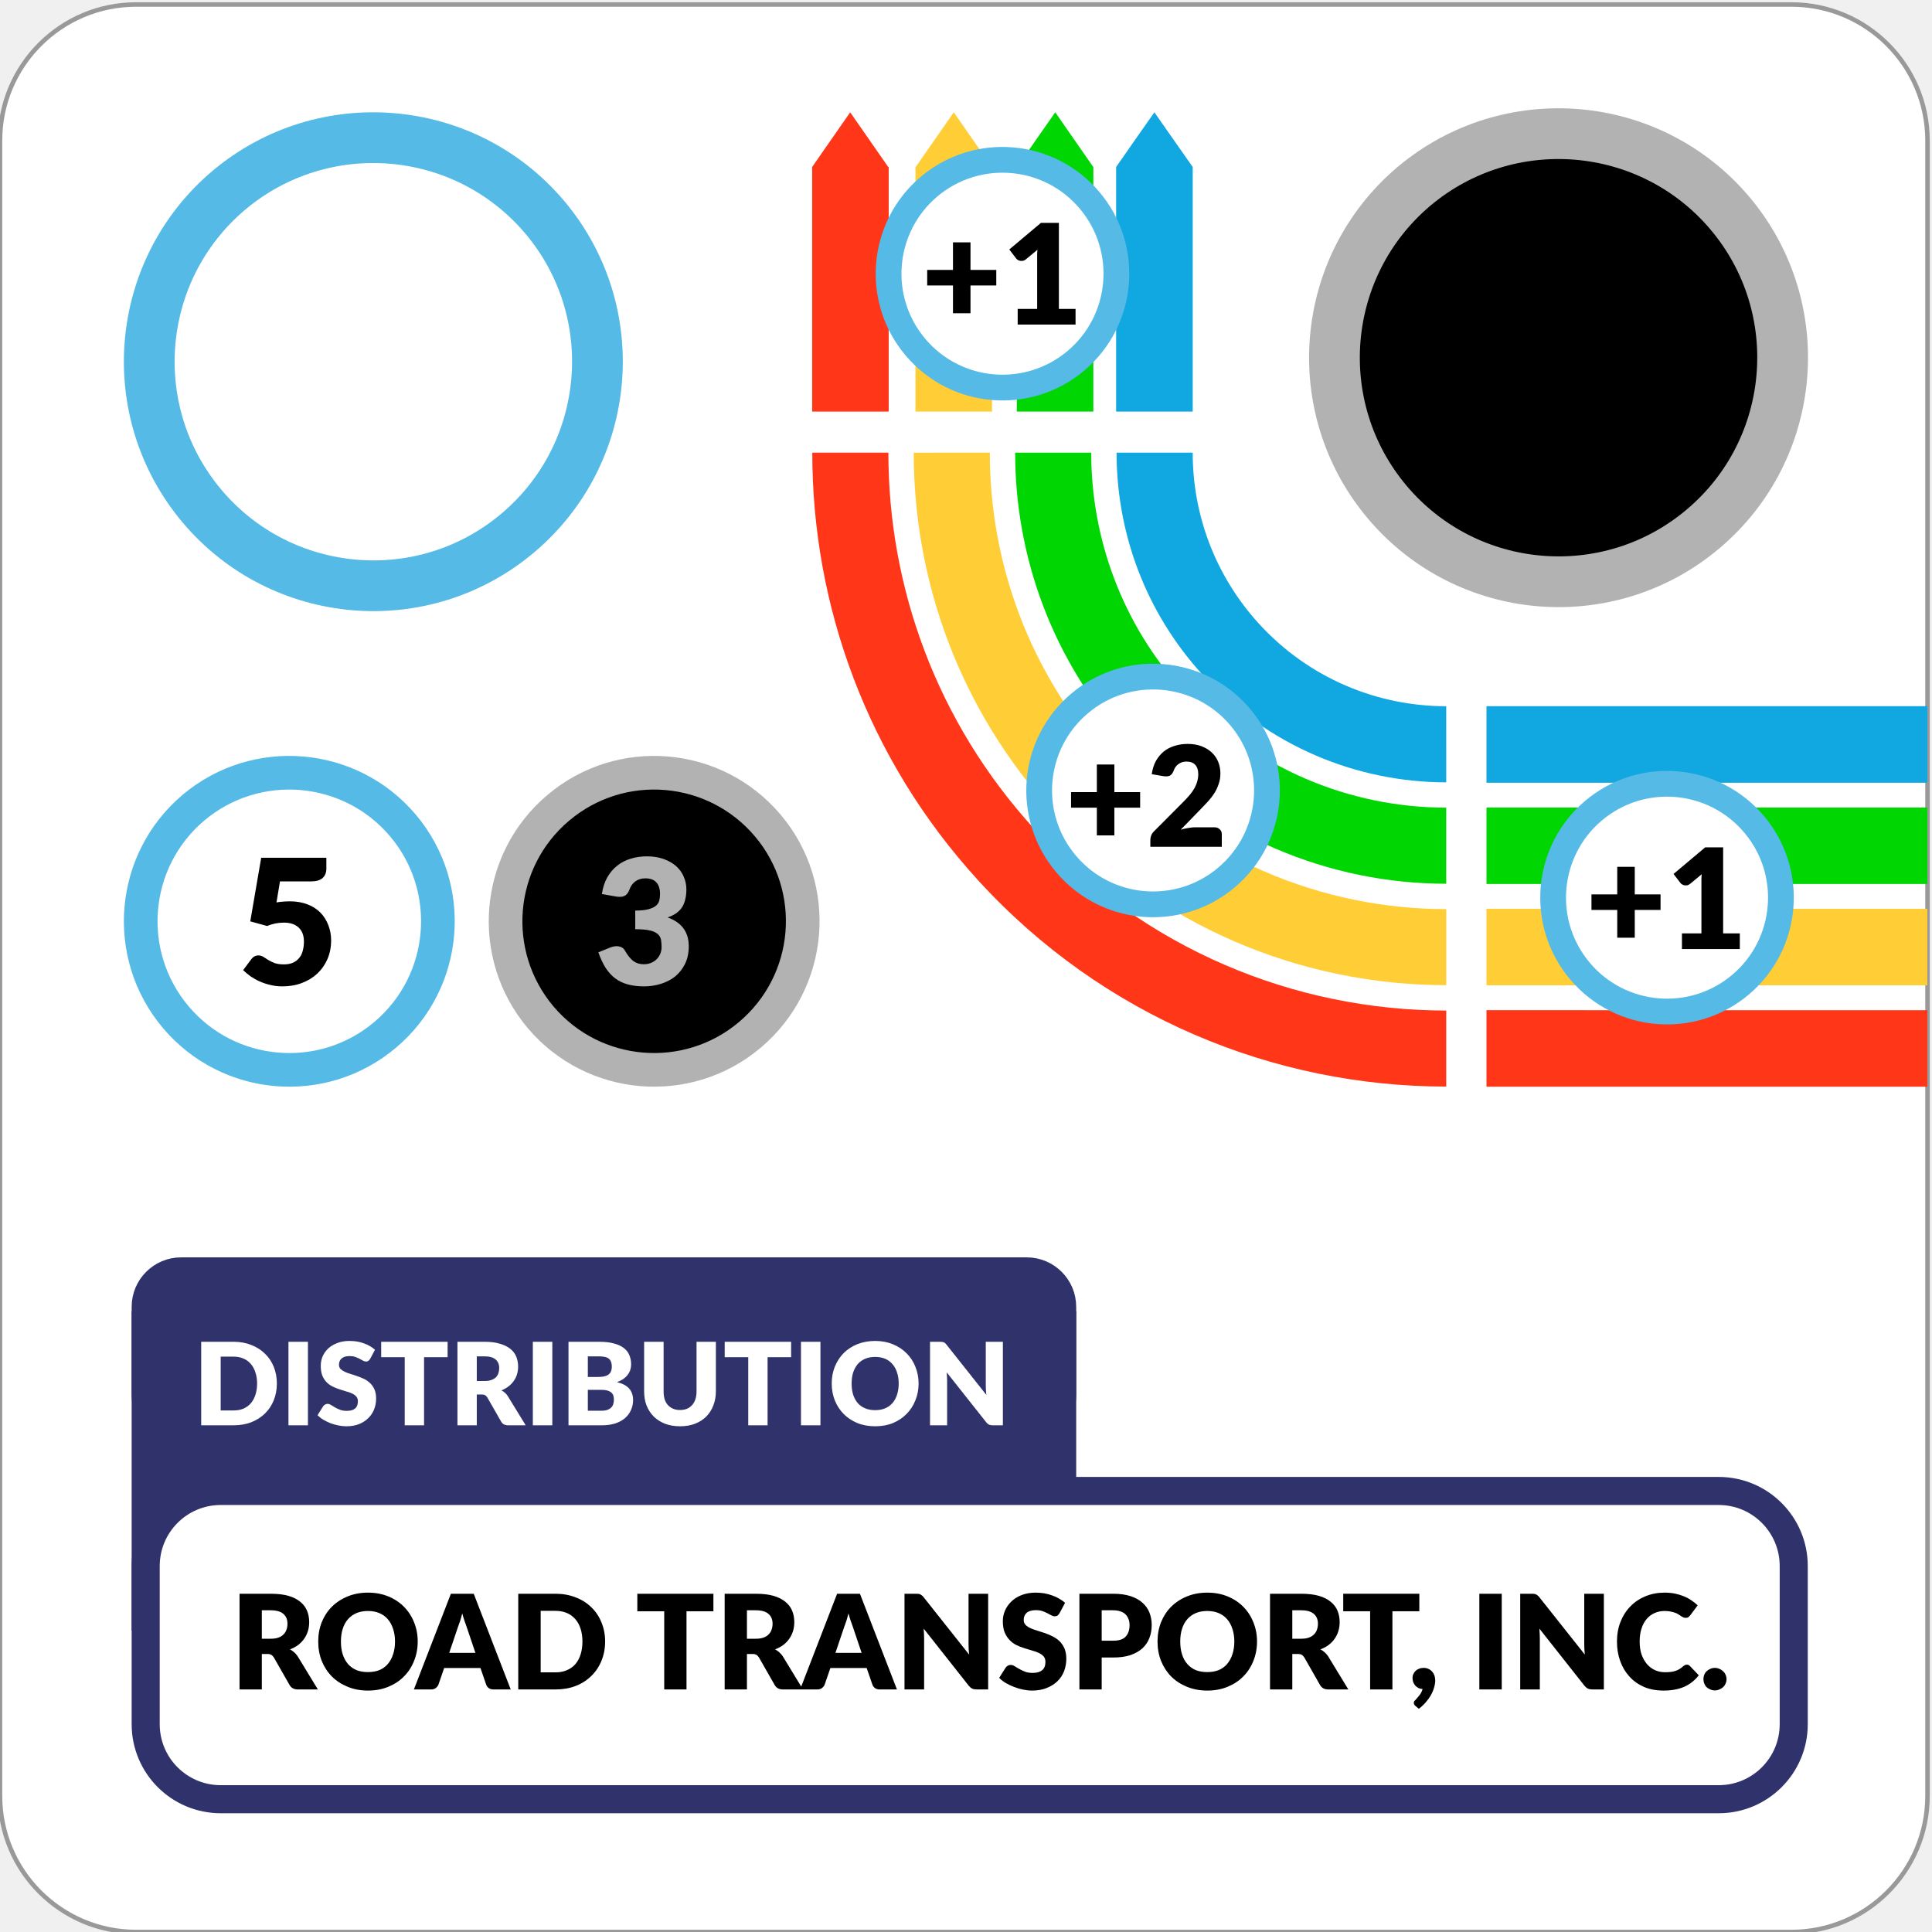
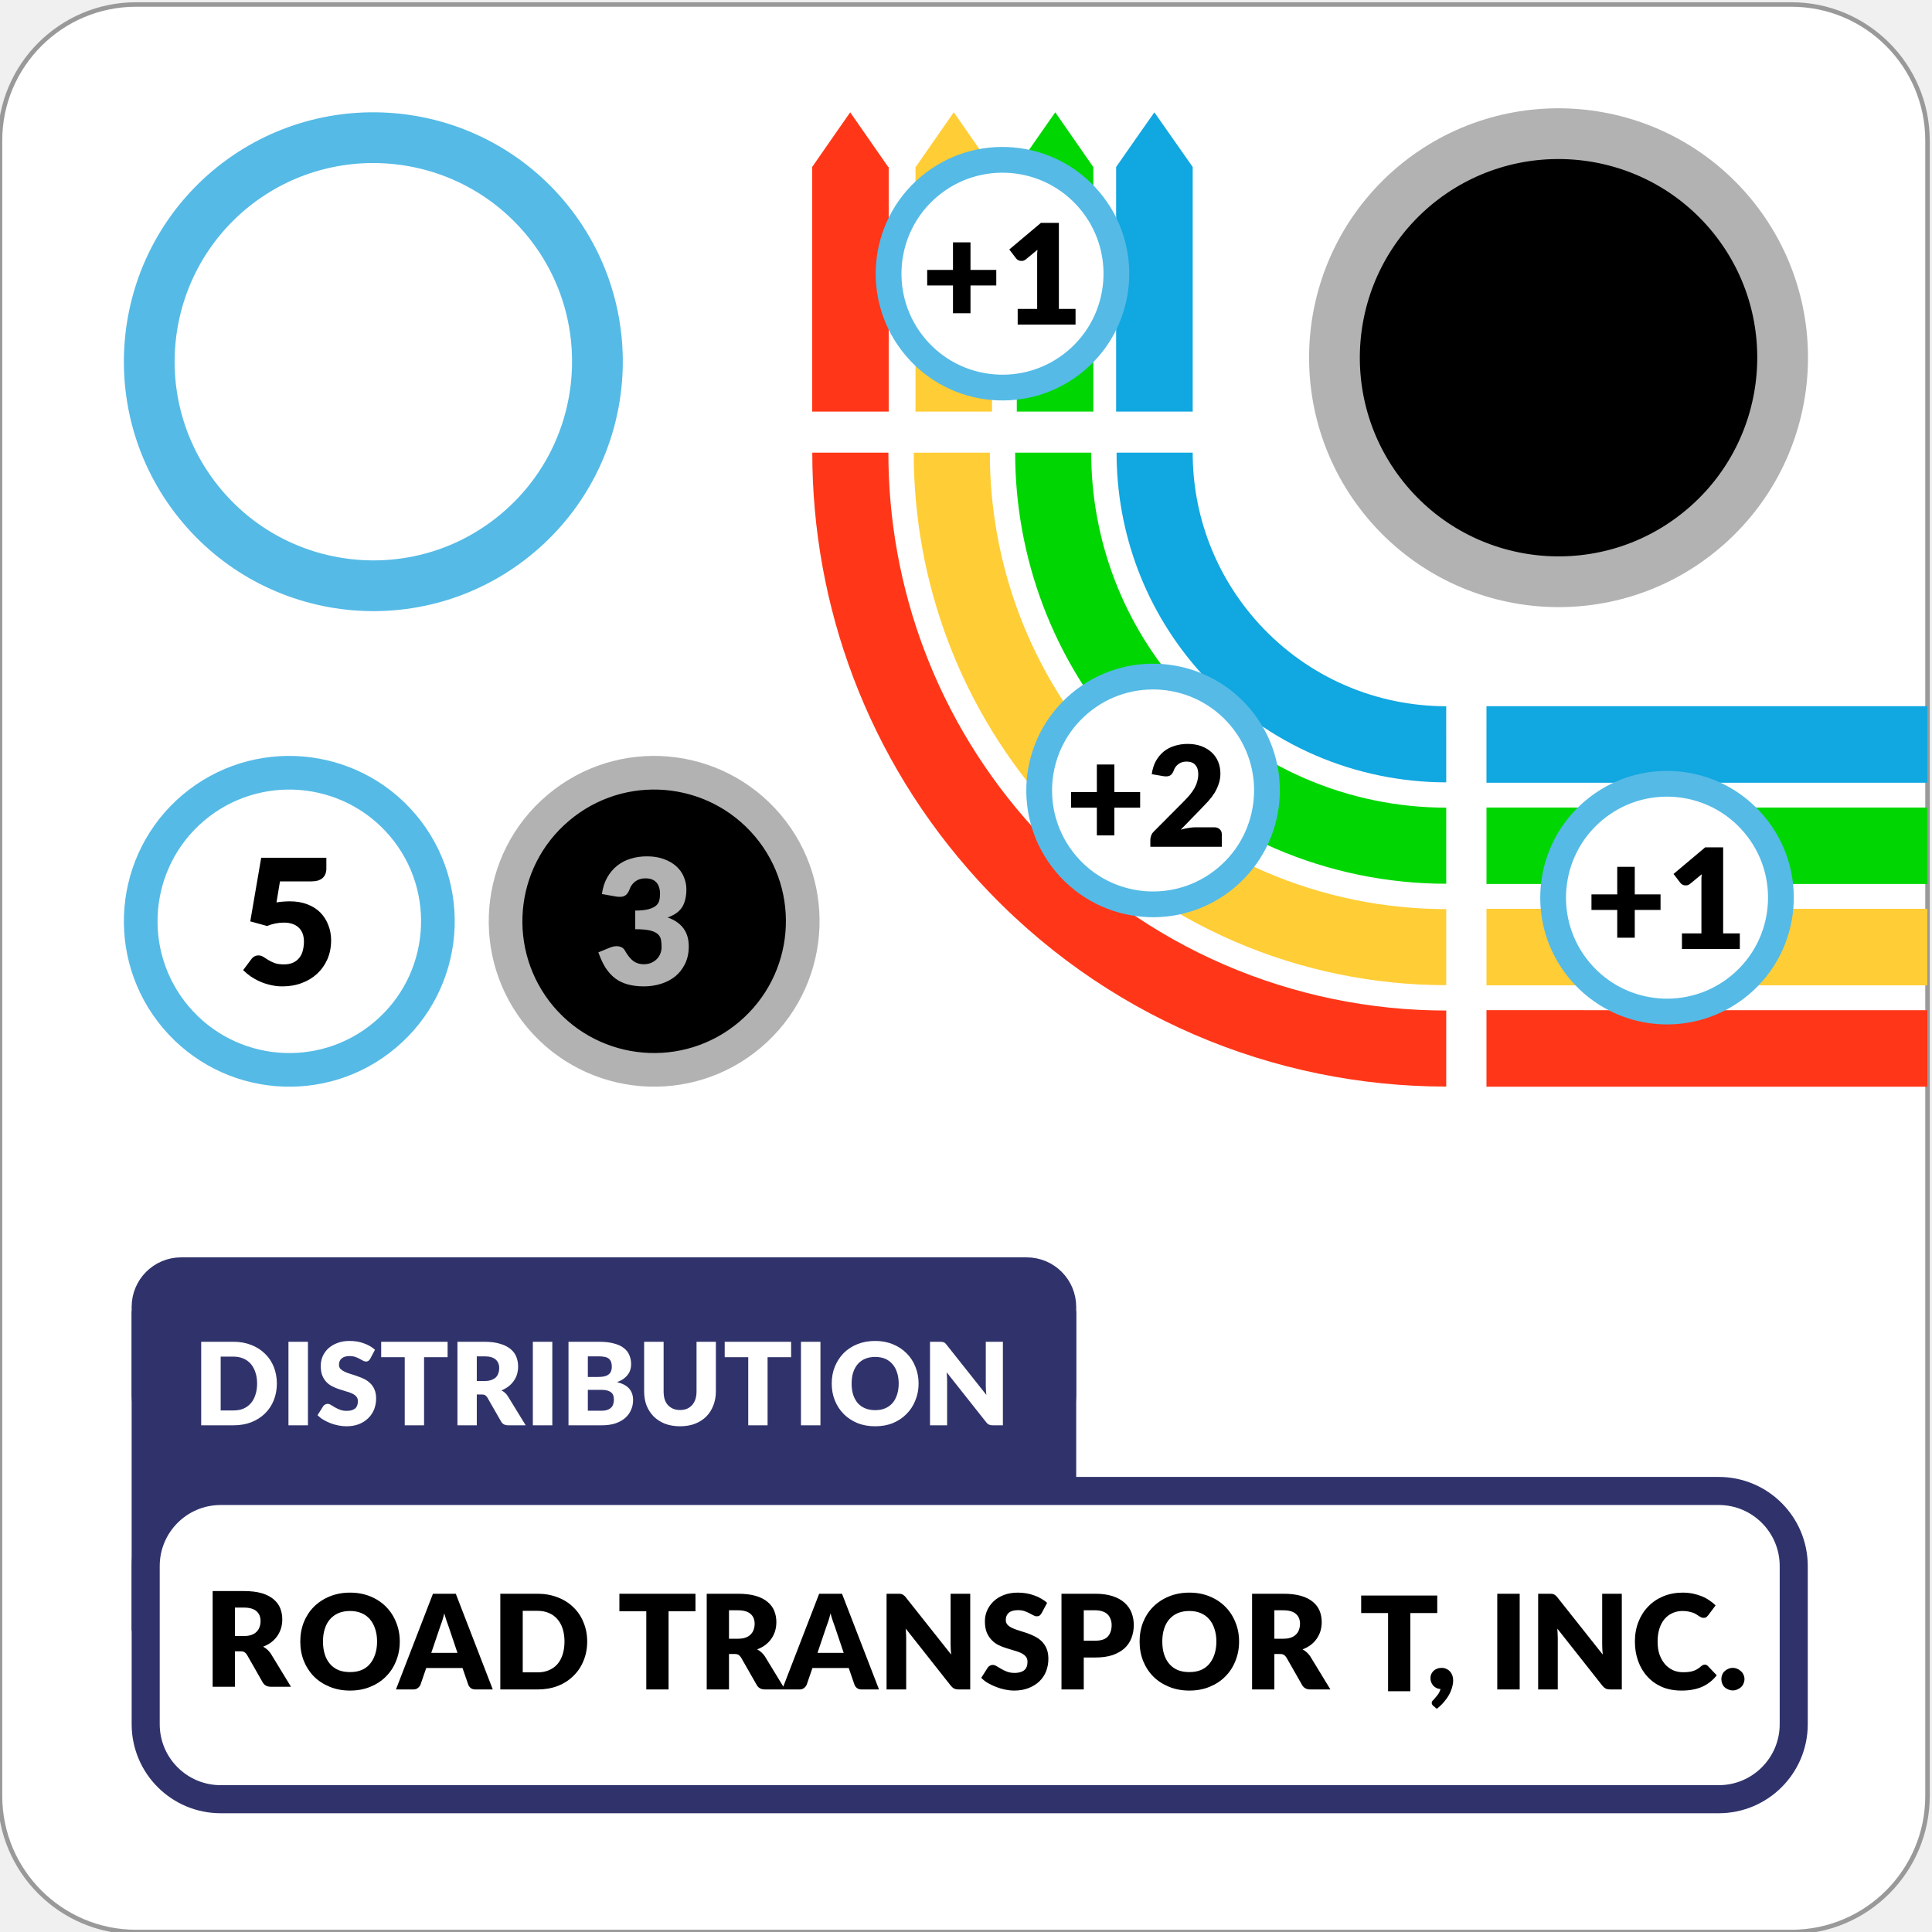
<svg xmlns="http://www.w3.org/2000/svg" stroke-width="0.501" stroke-linejoin="bevel" fill-rule="evenodd" version="1.1" overflow="visible" width="215.434pt" height="215.434pt" viewBox="0 0 215.434 215.434">
  <defs>
	</defs>
  <g id="Document" fill="none" stroke="black" font-family="Times New Roman" font-size="16" transform="scale(1 -1)">
    <g id="Spread" transform="translate(0 -215.434)">
      <g id="Layer 1">
        <path d="M 199.757,214.933 L 15.176,214.933 C 6.799,214.933 0,208.134 0,199.757 L 0,15.176 C 0,6.799 6.799,0 15.176,0 L 199.757,0 C 208.134,0 214.933,6.799 214.933,15.176 L 214.933,199.757 C 214.933,208.134 208.134,214.933 199.757,214.933 Z" stroke="#999999" fill="#ffffff" stroke-linejoin="miter" marker-start="none" marker-end="none" />
        <g id="Group">
          <g id="Group_1" stroke="#30336b" stroke-linejoin="miter" stroke-linecap="round">
            <path d="M 15.549,68.362 L 15.549,34.47 L 119.137,34.47 L 119.137,68.362 L 15.549,68.362 Z" fill="#30336b" stroke-width="1.738" marker-start="none" marker-end="none" stroke-miterlimit="79.84" />
            <path d="M 15.549,69.705 L 15.549,59.895 C 15.549,57.324 17.633,55.247 20.195,55.247 L 114.487,55.247 C 117.049,55.247 119.137,57.324 119.137,59.895 L 119.137,69.705 C 119.137,72.281 117.049,74.359 114.487,74.359 L 20.195,74.359 C 17.633,74.359 15.549,72.281 15.549,69.705 Z" fill="#30336b" stroke-width="1.738" marker-start="none" marker-end="none" stroke-miterlimit="79.84" />
            <path d="M 16.246,40.812 L 16.246,23.167 C 16.246,18.554 19.99,14.808 24.608,14.808 L 191.654,14.808 C 196.267,14.808 200.015,18.554 200.015,23.167 L 200.015,40.812 C 200.015,45.43 196.267,49.178 191.654,49.178 L 24.608,49.178 C 19.99,49.178 16.246,45.43 16.246,40.812 Z" fill="#ffffff" stroke-width="3.13" marker-start="none" marker-end="none" stroke-miterlimit="79.84" />
          </g>
          <g id="Group_2" stroke-linejoin="miter" stroke-miterlimit="79.84">
            <path d="M 59.5,101.396 C 53.6,108.374 54.479,118.834 61.474,124.743 C 68.456,130.635 78.909,129.756 84.813,122.769 C 90.722,115.777 89.836,105.323 82.839,99.418 C 75.857,93.523 65.4,94.402 59.5,101.396 Z" stroke="none" fill="#000000" stroke-width="0.686" marker-start="none" marker-end="none" stroke-miterlimit="19.96" />
            <path d="M 60.278,102.005 C 54.387,109.003 55.259,119.462 62.252,125.355 C 69.241,131.264 79.693,130.381 85.609,123.388 C 91.506,116.406 90.621,105.954 83.627,100.049 C 76.648,94.143 66.184,95.022 60.278,102.005 Z" stroke="#b2b2b2" stroke-width="3.752" marker-start="none" marker-end="none" stroke-miterlimit="19.96" />
          </g>
          <g id="Group_3" stroke-linejoin="miter" stroke-miterlimit="79.84">
            <path d="M 18.815,101.383 C 12.915,108.372 13.794,118.84 20.791,124.731 C 27.774,130.642 38.228,129.759 44.13,122.771 C 50.041,115.782 49.155,105.322 42.157,99.418 C 35.174,93.519 24.715,94.402 18.815,101.383 Z" stroke="none" fill="#ffffff" stroke-width="0.689" marker-start="none" marker-end="none" stroke-miterlimit="19.96" />
            <path d="M 19.595,102.018 C 13.702,109.01 14.575,119.456 21.567,125.369 C 28.558,131.253 39.013,130.381 44.926,123.393 C 50.824,116.406 49.94,105.94 42.946,100.04 C 35.965,94.141 25.5,95.019 19.595,102.018 Z" stroke="#55bae6" stroke-width="3.752" marker-start="none" marker-end="none" stroke-miterlimit="19.96" />
          </g>
          <g id="Group_4" stroke-linejoin="miter" stroke-miterlimit="79.84">
            <path d="M 21.355,158.033 C 12.458,168.573 13.783,184.359 24.335,193.243 C 34.866,202.157 50.631,200.825 59.532,190.287 C 68.446,179.747 67.11,163.973 56.556,155.07 C 46.025,146.174 30.253,147.505 21.355,158.033 Z" stroke="none" fill="#ffffff" stroke-width="1.039" marker-start="none" marker-end="none" stroke-miterlimit="19.96" />
            <path d="M 22.532,158.99 C 13.645,169.535 14.961,185.288 25.505,194.205 C 36.048,203.078 51.815,201.763 60.732,191.225 C 69.626,180.688 68.293,164.905 57.746,156.008 C 47.218,147.112 31.437,148.436 22.532,158.99 Z" stroke="#55bae6" stroke-width="5.658" marker-start="none" marker-end="none" stroke-miterlimit="19.96" />
          </g>
          <text xml:space="preserve" transform="translate(66.256 105.601) scale(1 -1)" font-family="Lato Black" stroke="none" fill="#b2b2b2" stroke-width="0.485" stroke-linejoin="round" stroke-linecap="round" font-weight="bold" font-size="19.491" stroke-miterlimit="79.84">
            <tspan x="0" y="0">3</tspan>
          </text>
          <text xml:space="preserve" transform="translate(26.501 105.601) scale(1 -1)" font-family="Lato Black" stroke="none" fill="#000000" stroke-width="0.485" stroke-linejoin="round" stroke-linecap="round" font-weight="bold" font-size="19.491" stroke-miterlimit="79.84">
            <tspan x="0" y="0">5</tspan>
          </text>
          <g id="Group_5" fill="#ff3718" stroke-linecap="round" stroke="none">
            <path d="M 214.917,102.79 L 214.917,94.256 L 165.754,94.256 L 165.754,102.791 L 214.917,102.79 Z" stroke-width="0.103" stroke-linejoin="miter" marker-start="none" marker-end="none" stroke-miterlimit="79.84" />
            <path d="M 115.312,123.022 C 127.579,109.583 144.393,102.754 161.266,102.751 L 161.266,94.271 C 142.094,94.277 122.981,102.027 109.047,117.296 C 96.674,130.857 90.572,147.934 90.577,164.957 L 99.063,164.957 C 99.056,149.975 104.425,134.948 115.312,123.022 Z" stroke-width="0.541" stroke-linejoin="round" marker-start="none" marker-end="none" stroke-miterlimit="79.84" />
            <path d="M 94.804,202.91 L 96.922,199.865 L 99.044,196.813 L 99.097,196.812 L 99.097,169.535 L 90.561,169.536 L 90.561,196.812 L 92.681,199.865 L 94.804,202.91 Z" stroke-width="0.103" stroke-linejoin="miter" marker-start="none" marker-end="none" stroke-miterlimit="79.84" />
          </g>
          <g id="Group_6" fill="#ffcd36" stroke-linecap="round" stroke="none">
            <path d="M 106.354,202.914 L 108.474,199.867 L 110.595,196.812 L 106.354,196.812 L 102.113,196.816 L 104.235,199.868 L 106.354,202.914 Z M 110.618,196.812 L 110.619,169.535 L 102.084,169.535 L 102.084,196.812 L 110.618,196.812 Z" stroke-width="0.103" stroke-linejoin="miter" marker-start="none" marker-end="none" stroke-miterlimit="79.84" />
            <path d="M 123.666,130.644 C 133.706,119.653 147.461,114.066 161.266,114.06 L 161.266,105.58 C 145.158,105.585 129.109,112.099 117.4,124.927 C 107.006,136.313 101.886,150.656 101.889,164.956 L 110.375,164.957 C 110.365,152.7 114.76,140.408 123.666,130.644 Z" stroke-width="0.453" stroke-linejoin="round" marker-start="none" marker-end="none" stroke-miterlimit="79.84" />
            <path d="M 214.917,114.092 L 214.917,105.561 L 165.754,105.561 L 165.754,114.093 L 214.917,114.092 Z" stroke-width="0.103" stroke-linejoin="miter" marker-start="none" marker-end="none" stroke-miterlimit="79.84" />
          </g>
          <g id="Group_7" fill="#00d702" stroke-linecap="round" stroke="none">
            <path d="M 117.67,202.914 L 119.785,199.868 L 121.907,196.812 L 117.666,196.812 L 113.423,196.816 L 115.543,199.868 L 117.67,202.914 Z M 121.917,196.812 L 121.916,169.535 L 113.381,169.535 L 113.381,196.812 L 121.917,196.812 Z" stroke-width="0.103" stroke-linejoin="miter" marker-start="none" marker-end="none" stroke-miterlimit="79.84" />
            <path d="M 214.917,125.39 L 214.917,116.86 L 165.755,116.86 L 165.754,125.391 L 214.917,125.39 Z" stroke-width="0.103" stroke-linejoin="miter" marker-start="none" marker-end="none" stroke-miterlimit="79.84" />
            <path d="M 132.021,138.271 C 139.828,129.719 150.533,125.38 161.266,125.373 L 161.265,116.888 C 148.224,116.892 135.234,122.165 125.755,132.554 C 117.344,141.769 113.196,153.385 113.198,164.957 L 121.68,164.957 C 121.68,155.424 125.094,145.86 132.021,138.271 Z" stroke-width="0.368" stroke-linejoin="round" marker-start="none" marker-end="none" stroke-miterlimit="79.84" />
          </g>
          <g id="Group_8" fill="#11a7e0" stroke-linecap="round" stroke="none">
            <path d="M 214.917,136.687 L 214.917,128.153 L 165.753,128.153 L 165.754,136.687 L 214.917,136.687 Z" stroke-width="0.103" stroke-linejoin="miter" marker-start="none" marker-end="none" stroke-miterlimit="79.84" />
            <path d="M 140.376,145.892 C 145.954,139.785 153.592,136.685 161.265,136.682 L 161.266,128.195 C 151.296,128.205 141.357,132.237 134.114,140.175 C 127.675,147.225 124.504,156.101 124.508,164.957 L 132.996,164.957 C 132.989,158.15 135.431,151.318 140.376,145.892 Z" stroke-width="0.281" stroke-linejoin="round" marker-start="none" marker-end="none" stroke-miterlimit="79.84" />
            <path d="M 128.723,202.91 L 130.855,199.866 L 132.996,196.813 L 132.996,196.813 L 132.996,169.536 L 124.457,169.535 L 124.457,196.812 L 124.457,196.812 L 126.587,199.867 L 128.723,202.91 Z" stroke-width="0.103" stroke-linejoin="miter" marker-start="none" marker-end="none" stroke-miterlimit="79.84" />
          </g>
          <g id="Group_9" stroke-linejoin="miter" stroke-miterlimit="79.84">
            <path d="M 153.514,158.48 C 144.617,169.02 145.942,184.806 156.494,193.689 C 167.025,202.604 182.79,201.272 191.691,190.735 C 200.605,180.194 199.269,164.42 188.716,155.517 C 178.184,146.621 162.412,147.952 153.514,158.48 Z" stroke="none" fill="#000000" stroke-width="1.039" marker-start="none" marker-end="none" stroke-miterlimit="19.96" />
            <path d="M 154.691,159.437 C 145.804,169.982 147.12,185.734 157.664,194.652 C 168.208,203.524 183.974,202.21 192.891,191.673 C 201.785,181.135 200.452,165.352 189.905,156.455 C 179.377,147.559 163.596,148.883 154.691,159.437 Z" stroke="#b2b2b2" stroke-width="5.658" marker-start="none" marker-end="none" stroke-miterlimit="19.96" />
          </g>
          <g id="Group_10" stroke-linejoin="miter" stroke-miterlimit="79.84">
            <path d="M 175.579,106.665 C 171.054,112.021 171.731,120.037 177.088,124.56 C 182.444,129.085 190.464,128.413 194.984,123.055 C 199.509,117.698 198.834,109.678 193.475,105.159 C 188.121,100.631 180.101,101.314 175.579,106.665 Z" stroke="none" fill="#ffffff" stroke-width="0.526" marker-start="none" marker-end="none" stroke-miterlimit="19.96" />
            <path d="M 176.182,107.147 C 171.658,112.496 172.334,120.518 177.69,125.039 C 183.049,129.567 191.065,128.889 195.588,123.53 C 200.117,118.179 199.44,110.156 194.08,105.632 C 188.721,101.111 180.705,101.785 176.182,107.147 Z" fill="none" stroke="#55bae6" stroke-width="2.872" marker-start="none" marker-end="none" stroke-miterlimit="19.96" />
          </g>
          <g id="Group_11" stroke-linejoin="miter" stroke-miterlimit="79.84">
            <path d="M 137.245,116.982 C 131.894,112.46 123.874,113.137 119.347,118.493 C 114.831,123.85 115.504,131.869 120.861,136.393 C 126.216,140.916 134.233,140.236 138.756,134.882 C 143.28,129.525 142.604,121.507 137.245,116.982 Z" stroke="none" fill="#ffffff" stroke-width="0.526" marker-start="none" marker-end="none" stroke-miterlimit="19.96" />
            <path d="M 136.767,117.59 C 131.413,113.063 123.397,113.737 118.873,119.097 C 114.349,124.455 115.022,132.47 120.385,136.995 C 125.74,141.522 133.757,140.838 138.283,135.487 C 142.808,130.127 142.127,122.112 136.767,117.59 Z" fill="none" stroke="#55bae6" stroke-width="2.872" marker-start="none" marker-end="none" stroke-miterlimit="19.96" />
          </g>
          <g id="Group_12" stroke-linejoin="miter" stroke-miterlimit="79.84">
            <path d="M 101.473,176.24 C 96.949,181.596 97.628,189.613 102.983,194.141 C 108.343,198.662 116.363,197.984 120.886,192.626 C 125.414,187.273 124.731,179.251 119.375,174.732 C 114.016,170.213 106,170.887 101.473,176.24 Z" stroke="none" fill="#ffffff" stroke-width="0.526" marker-start="none" marker-end="none" stroke-miterlimit="19.96" />
            <path d="M 102.08,176.724 C 97.556,182.075 98.232,190.095 103.592,194.619 C 108.951,199.14 116.966,198.466 121.489,193.106 C 126.016,187.753 125.338,179.733 119.982,175.212 C 114.619,170.687 106.603,171.363 102.08,176.724 Z" fill="none" stroke="#55bae6" stroke-width="2.872" marker-start="none" marker-end="none" stroke-miterlimit="19.96" />
          </g>
          <text xml:space="preserve" transform="translate(176.805 109.606) scale(1 -1)" font-family="Lato Black" stroke="none" fill="#000000" stroke-width="0.387" stroke-linejoin="round" stroke-linecap="round" font-weight="bold" font-size="15.564" stroke-miterlimit="79.84">
            <tspan x="0" y="0">+1</tspan>
          </text>
          <text xml:space="preserve" transform="translate(118.776 121.013) scale(1 -1)" font-family="Lato Black" stroke="none" fill="#000000" stroke-width="0.387" stroke-linejoin="round" stroke-linecap="round" font-weight="bold" font-size="15.564" stroke-miterlimit="79.84">
            <tspan x="0" y="0">+2</tspan>
          </text>
          <text xml:space="preserve" transform="translate(102.734 179.24) scale(1 -1)" font-family="Lato Black" stroke="none" fill="#000000" stroke-width="0.387" stroke-linejoin="round" stroke-linecap="round" font-weight="bold" font-size="15.564" stroke-miterlimit="79.84">
            <tspan x="0" y="0">+1</tspan>
          </text>
          <text xml:space="preserve" transform="translate(21.529 56.502) scale(1 -1)" font-family="Lato Black" stroke="none" fill="#ffffff" stroke-width="0.319" stroke-linejoin="round" stroke-linecap="round" font-weight="bold" font-size="12.785" stroke-miterlimit="79.84">
            <tspan x="0" y="0">DISTRIBUTION</tspan>
          </text>
          <text xml:space="preserve" transform="translate(25.68 27.046) scale(1 -1)" font-family="Lato Black" stroke="none" fill="#000000" stroke-width="0.365" stroke-linejoin="round" stroke-linecap="round" font-weight="bold" font-size="14.654" stroke-miterlimit="79.84">
-             <tspan x="0" y="0">R</tspan>
-             <tspan x="9.381" y="0">O</tspan>
-             <tspan x="20.662" y="0">AD TRANSPOR</tspan>
-             <tspan x="123.881" y="0">T</tspan>
-             <tspan x="131.343" y="0">, INC.</tspan>
+             <tspan x="-3" y="-0.3">R</tspan>
+             <tspan x="7.381" y="0">O</tspan>
+             <tspan x="18.662" y="0">AD TRANSPOR</tspan>
+             <tspan x="125.881" y="0.2">T</tspan>
+             <tspan x="133.343" y="0">, INC.</tspan>
          </text>
        </g>
      </g>
    </g>
  </g>
</svg>
